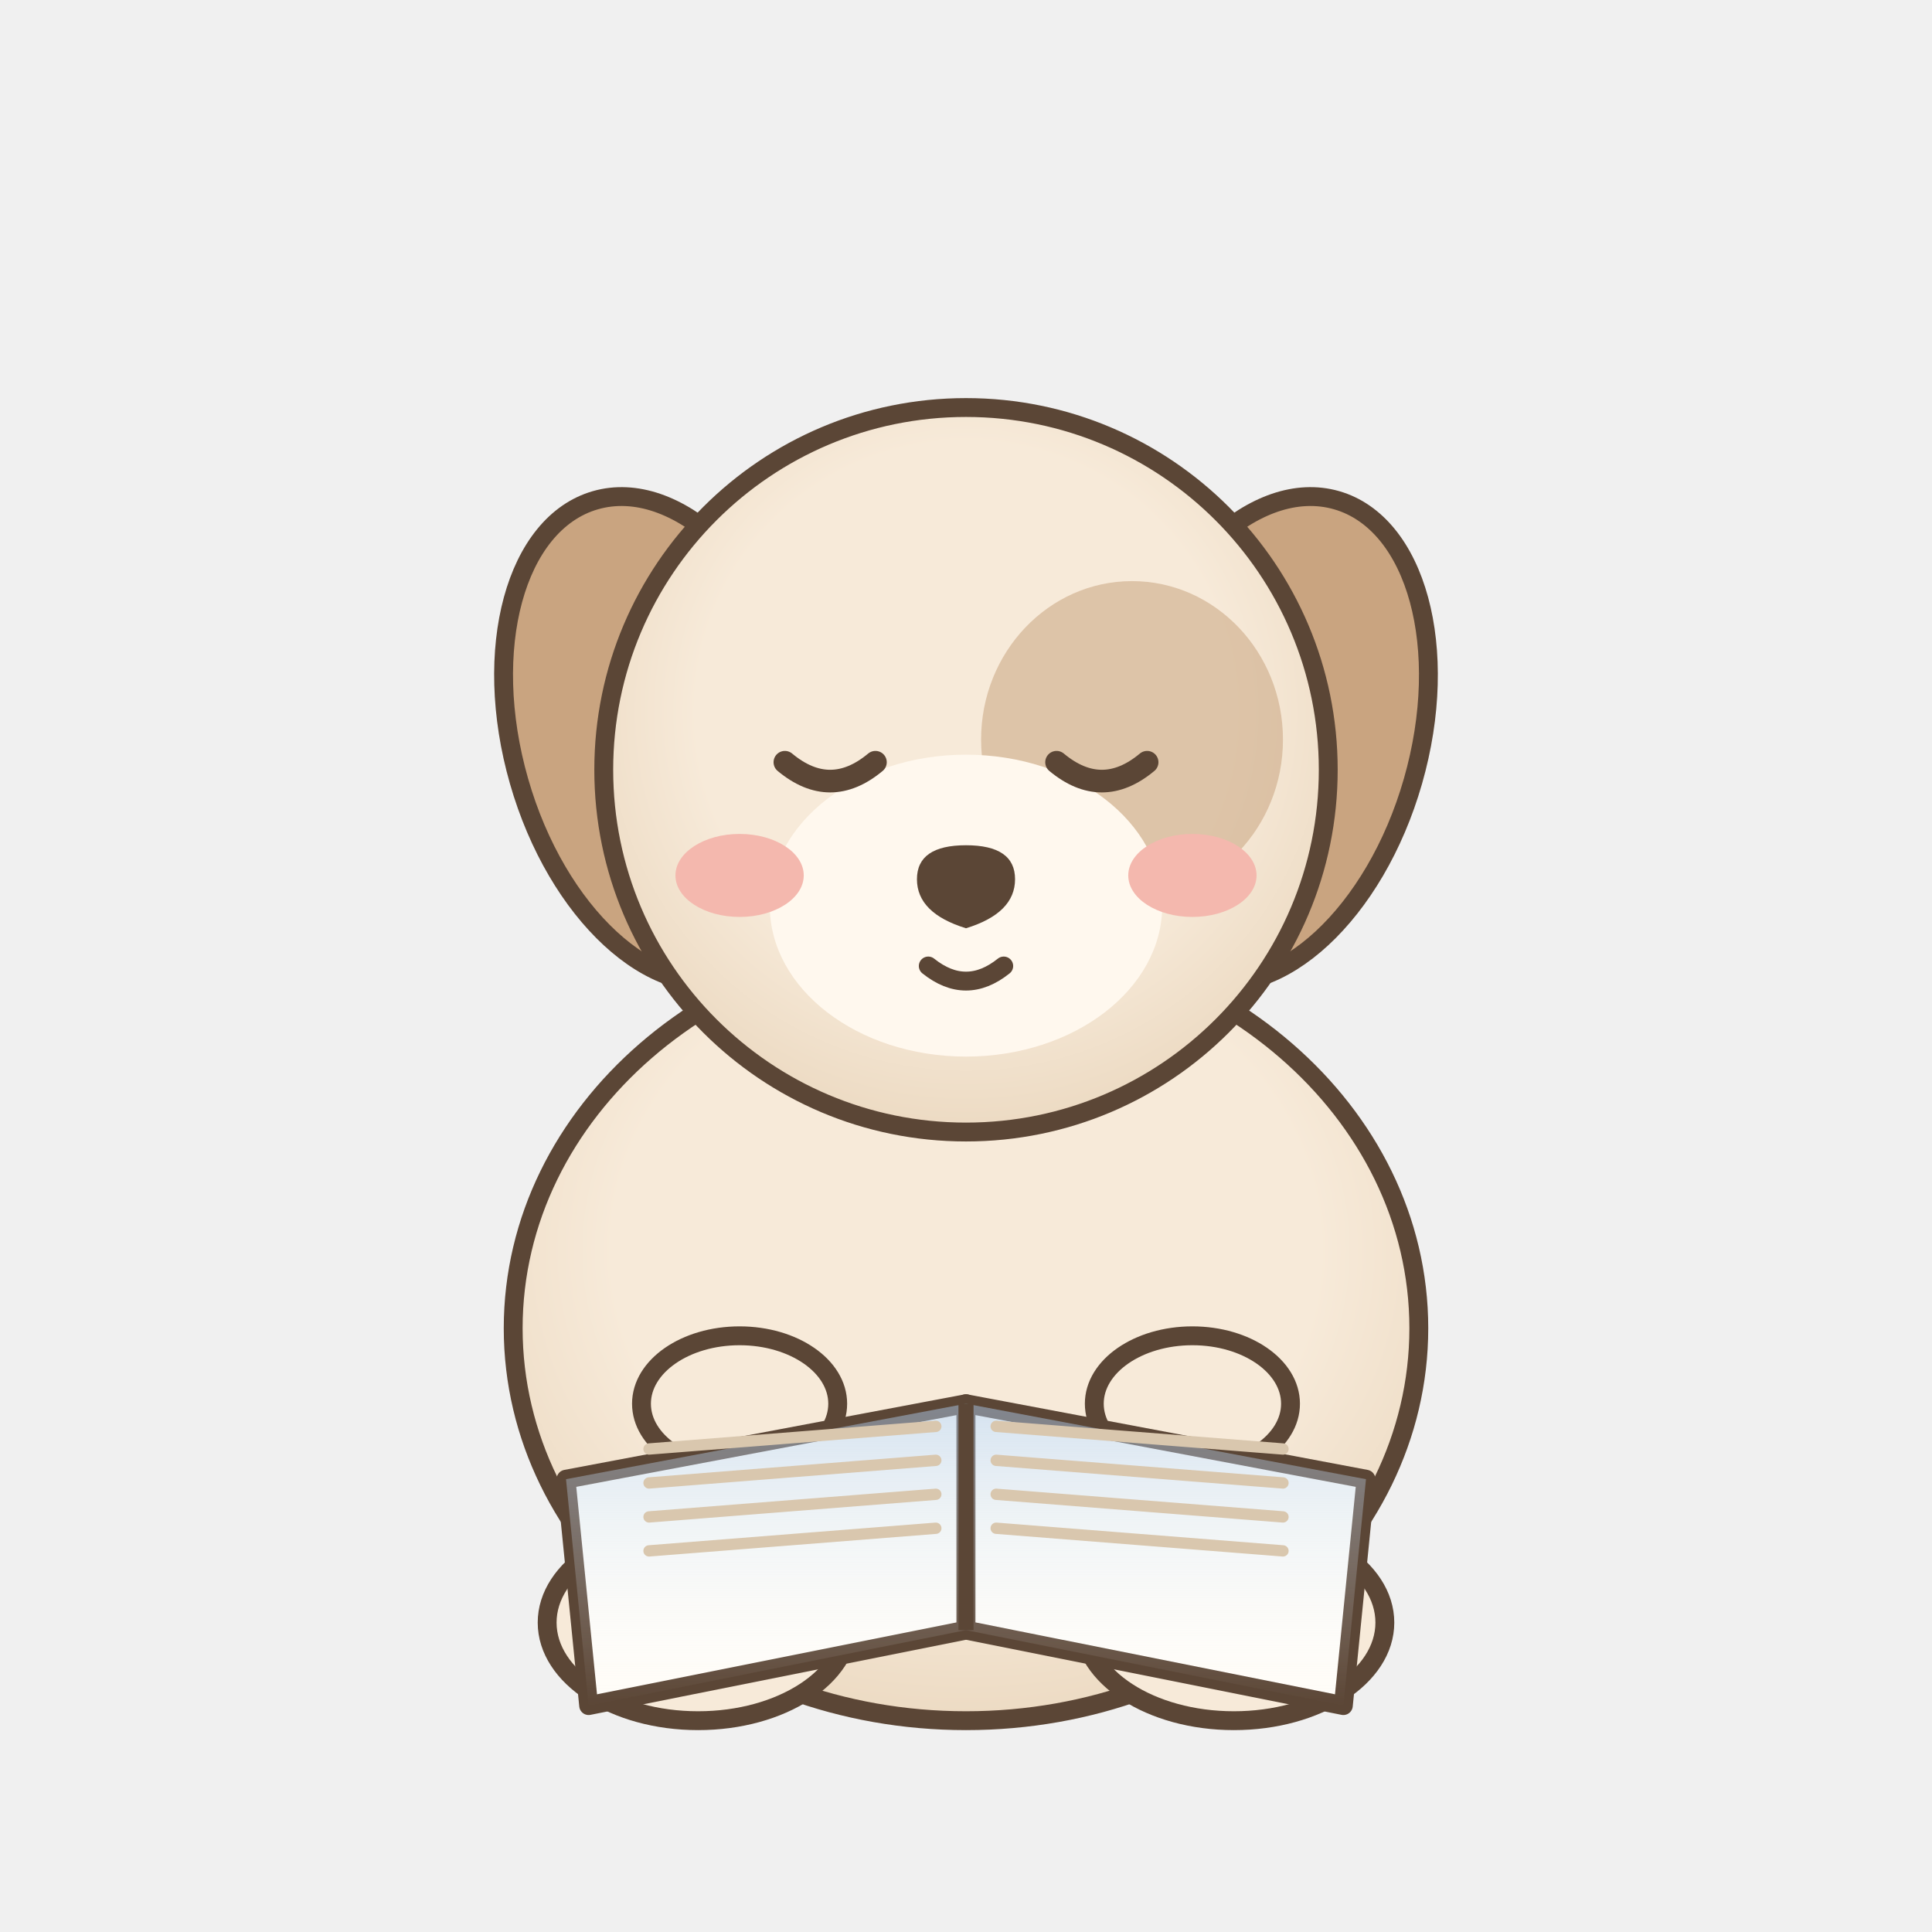
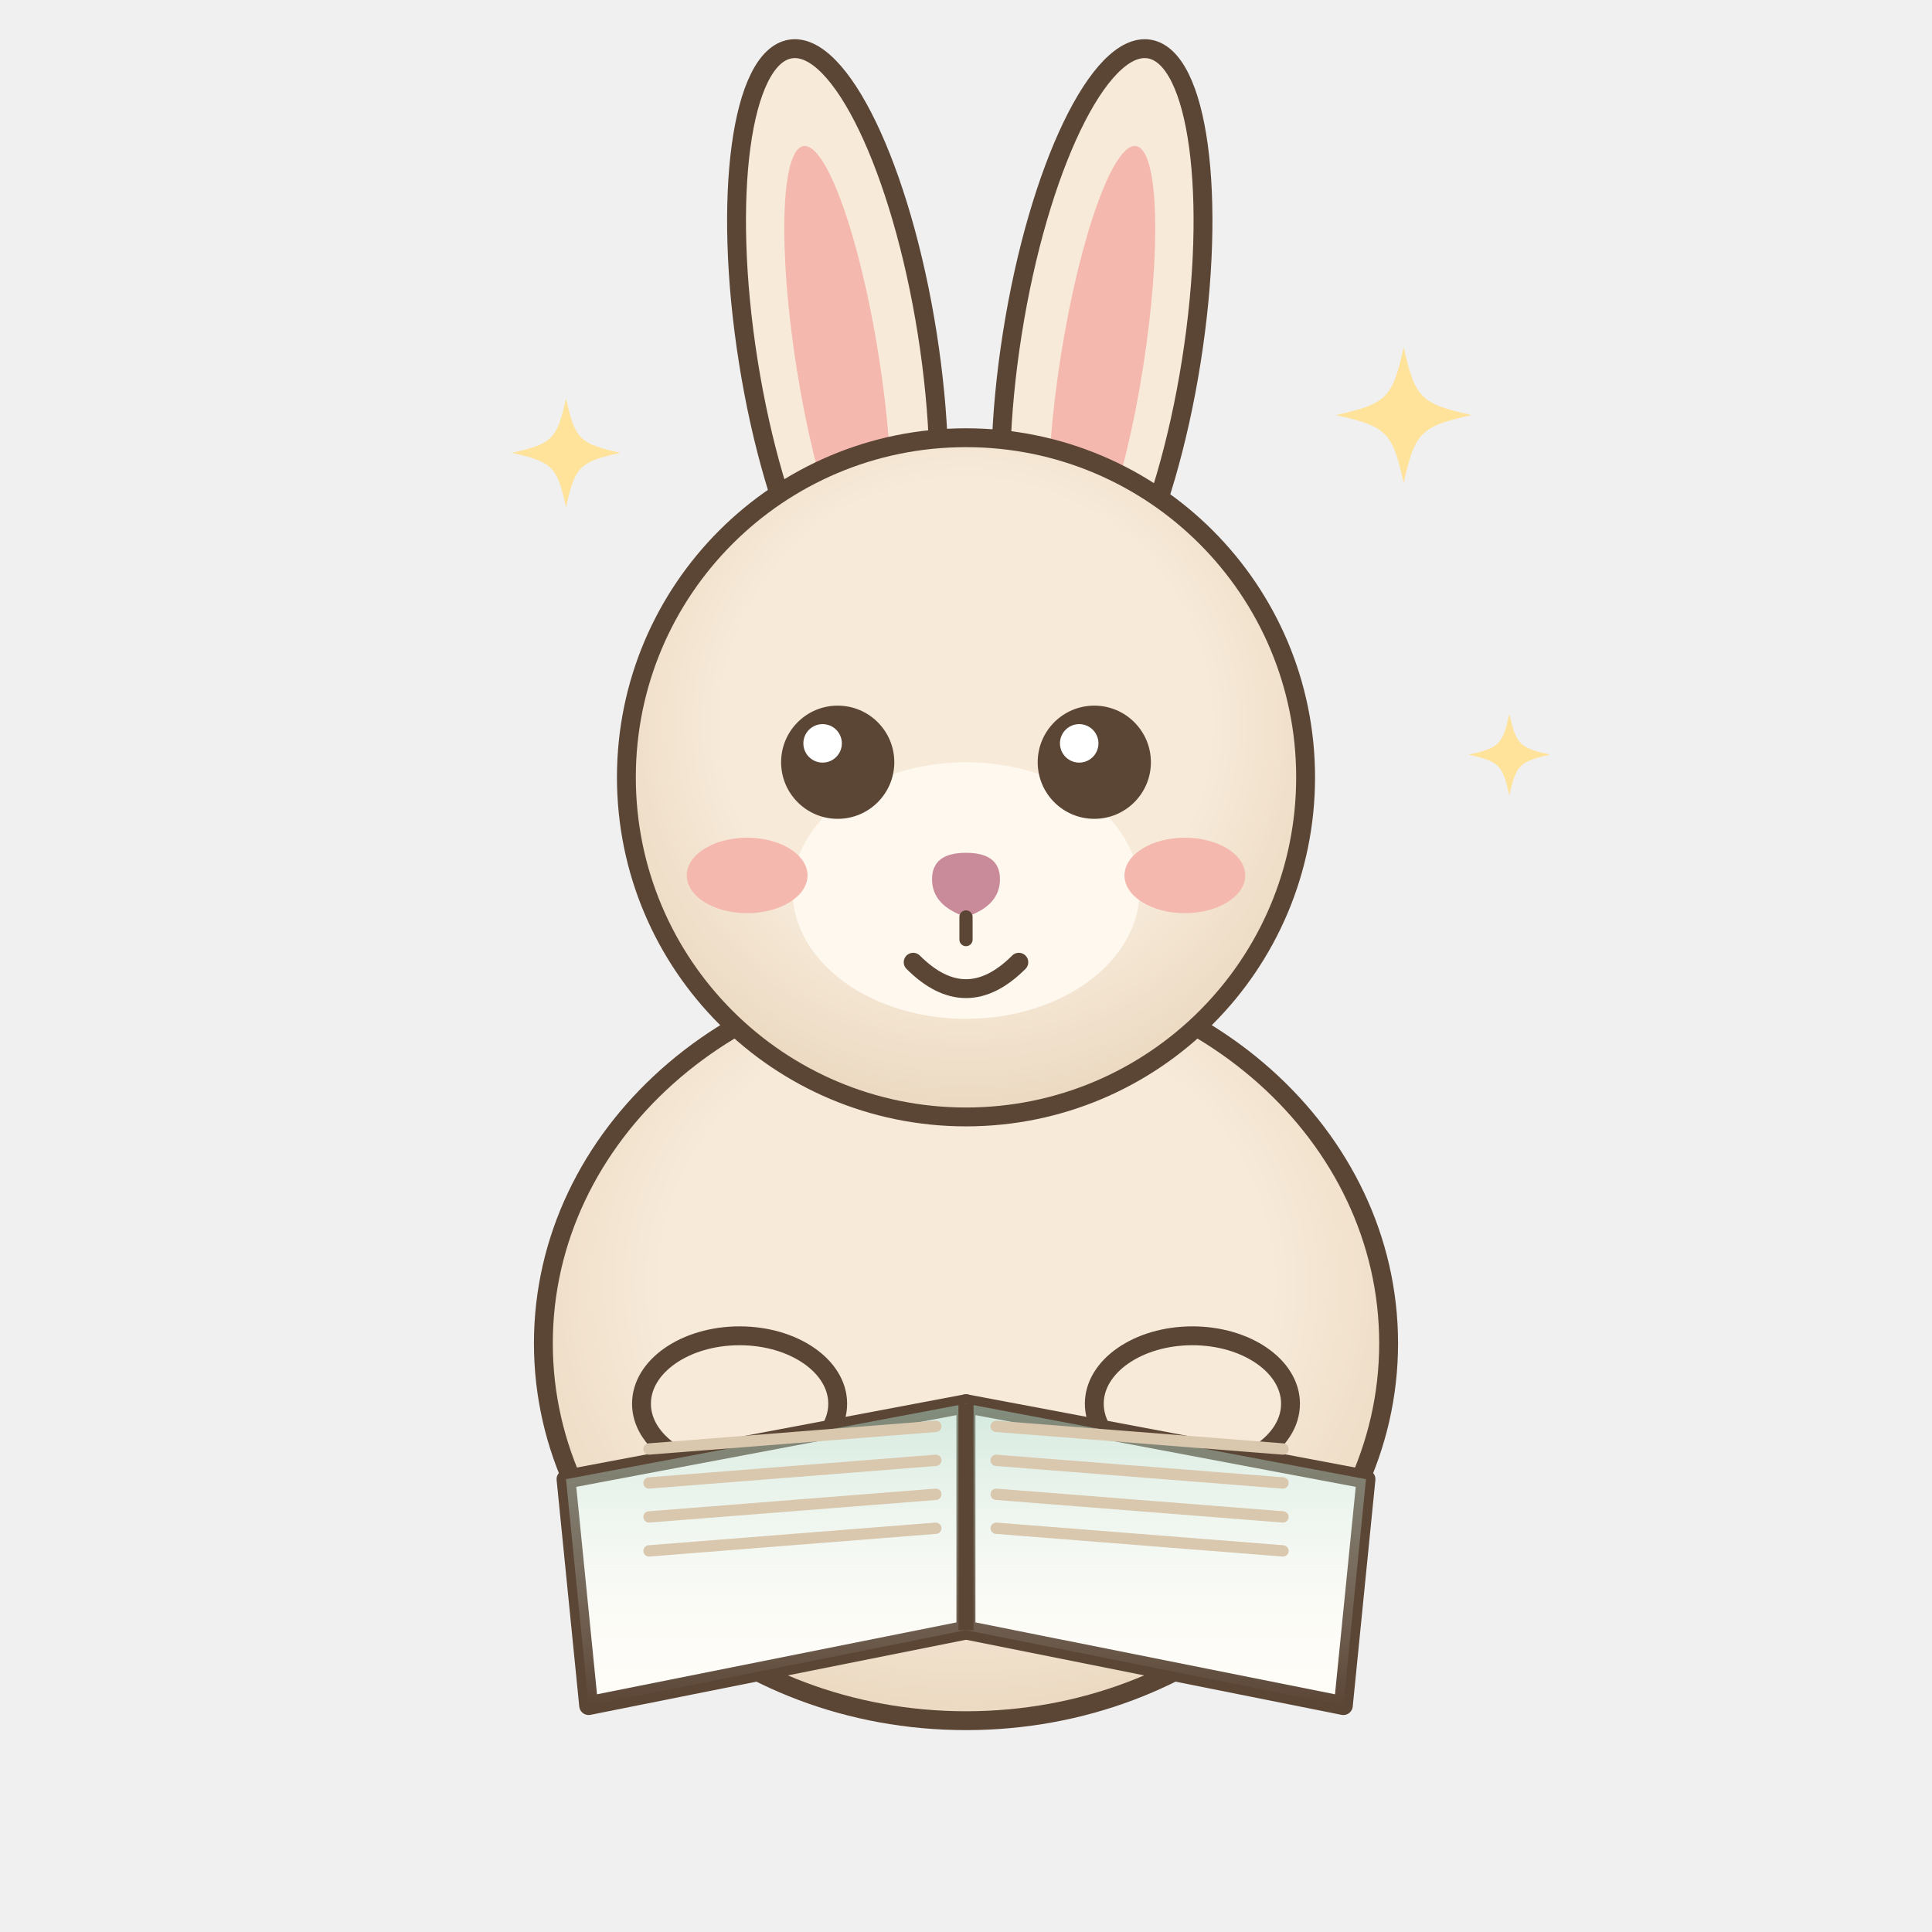
<svg xmlns="http://www.w3.org/2000/svg" viewBox="0 0 512 512" width="512" height="512">
  <defs>
-     <radialGradient id="head" cx="50%" cy="42%" r="62%">
-       <stop offset="60%" stop-color="#F7EAD9" />
-       <stop offset="100%" stop-color="#EAD7BE" />
-     </radialGradient>
-     <radialGradient id="body" cx="50%" cy="40%" r="65%">
+     <radialGradient id="bh" cx="50%" cy="42%" r="60%">
      <stop offset="60%" stop-color="#F7EAD9" />
      <stop offset="100%" stop-color="#EAD7BE" />
    </radialGradient>
    <linearGradient id="flame" x1="0" y1="1" x2="0" y2="0">
      <stop offset="0%" stop-color="#FFE0A8" />
      <stop offset="55%" stop-color="#FFB27D" />
      <stop offset="100%" stop-color="#FF9E7D" />
    </linearGradient>
    <linearGradient id="cover" x1="0" y1="0" x2="0" y2="1">
-       <stop offset="0%" stop-color="#A9C7E8" />
+       <stop offset="0%" stop-color="#A8D5C4" />
      <stop offset="100%" stop-color="#ffffff" stop-opacity="0.0" />
    </linearGradient>
    <filter id="soft" x="-30%" y="-30%" width="160%" height="160%">
      <feGaussianBlur stdDeviation="6" />
    </filter>
  </defs>
  <g />
-   <ellipse cx="256" cy="352" rx="120" ry="104" fill="url(#body)" stroke="#5B4636" stroke-width="5" />
-   <ellipse cx="185" cy="430" rx="40" ry="26" fill="#F7EAD9" stroke="#5B4636" stroke-width="5" />
-   <ellipse cx="327" cy="430" rx="40" ry="26" fill="#F7EAD9" stroke="#5B4636" stroke-width="5" />
-   <ellipse cx="176" cy="196" rx="40" ry="66" fill="#C9A480" stroke="#5B4636" stroke-width="5" transform="rotate(-16 176 196)" />
-   <ellipse cx="336" cy="196" rx="40" ry="66" fill="#C9A480" stroke="#5B4636" stroke-width="5" transform="rotate(16 336 196)" />
-   <circle cx="256" cy="204" r="96" fill="url(#head)" stroke="#5B4636" stroke-width="5" />
-   <ellipse cx="300" cy="196" rx="40" ry="42" fill="#C9A480" opacity="0.55" />
-   <ellipse cx="256" cy="240" rx="52" ry="40" fill="#FFF8EE" />
-   <ellipse cx="196" cy="232" rx="17" ry="11" fill="#F4B8AE" />
-   <ellipse cx="316" cy="232" rx="17" ry="11" fill="#F4B8AE" />
-   <path d="M256,224 q-13,0 -13,9 q0,9 13,13 q13,-4 13,-13 q0,-9 -13,-9 Z" fill="#5B4636" />
-   <path d="M208,202 q12,10 24,0" stroke="#5B4636" stroke-width="6" fill="none" stroke-linecap="round" />
-   <path d="M280,202 q12,10 24,0" stroke="#5B4636" stroke-width="6" fill="none" stroke-linecap="round" />
-   <path d="M246,256 q10,8 20,0" fill="none" stroke="#5B4636" stroke-width="5" stroke-linecap="round" />
+   <ellipse cx="256" cy="356" rx="112" ry="100" fill="url(#bh)" stroke="#5B4636" stroke-width="5" />
+   <g stroke="#5B4636" stroke-width="5">
+     <ellipse cx="222" cy="92" rx="24" ry="80" fill="#F7EAD9" transform="rotate(-9 222 92)" />
+     <ellipse cx="292" cy="92" rx="24" ry="80" fill="#F7EAD9" transform="rotate(9 292 92)" />
+   </g>
+   <ellipse cx="222" cy="96" rx="11" ry="58" fill="#F4B8AE" transform="rotate(-9 222 96)" />
+   <ellipse cx="292" cy="96" rx="11" ry="58" fill="#F4B8AE" transform="rotate(9 292 96)" />
+   <circle cx="256" cy="206" r="90" fill="url(#bh)" stroke="#5B4636" stroke-width="5" />
+   <ellipse cx="256" cy="236" rx="46" ry="34" fill="#FFF8EE" />
+   <ellipse cx="198" cy="232" rx="16" ry="10" fill="#F4B8AE" />
+   <ellipse cx="314" cy="232" rx="16" ry="10" fill="#F4B8AE" />
+   <path d="M256,226 q-9,0 -9,7 q0,7 9,10 q9,-3 9,-10 q0,-7 -9,-7 Z" fill="#C98B9A" />
+   <path d="M256,243 v6" fill="none" stroke="#5B4636" stroke-width="3.5" stroke-linecap="round" />
+   <circle cx="222" cy="202" r="15" fill="#5B4636" />
+   <circle cx="218" cy="197" r="5.1" fill="#fff" />
+   <circle cx="290" cy="202" r="15" fill="#5B4636" />
+   <circle cx="286" cy="197" r="5.1" fill="#fff" />
+   <path d="M242,255 q14,14 28,0" fill="none" stroke="#5B4636" stroke-width="5" stroke-linecap="round" />
  <ellipse cx="196" cy="372" rx="26" ry="18" fill="#F7EAD9" stroke="#5B4636" stroke-width="5" />
  <ellipse cx="316" cy="372" rx="26" ry="18" fill="#F7EAD9" stroke="#5B4636" stroke-width="5" />
  <path d="M150,392 L256,372 L256,432 L156,452 Z" fill="#FFFDF8" stroke="#5B4636" stroke-width="5" stroke-linejoin="round" />
  <path d="M362,392 L256,372 L256,432 L356,452 Z" fill="#FFFDF8" stroke="#5B4636" stroke-width="5" stroke-linejoin="round" />
  <path d="M150,392 L256,372 L256,432 L156,452 Z M362,392 L256,372 L256,432 L356,452 Z" fill="url(#cover)" opacity="0.5" />
  <line x1="172" y1="384" x2="248" y2="378" stroke="#D9C7AE" stroke-width="3" stroke-linecap="round" />
  <line x1="264" y1="378" x2="340" y2="384" stroke="#D9C7AE" stroke-width="3" stroke-linecap="round" />
  <line x1="172" y1="393" x2="248" y2="387" stroke="#D9C7AE" stroke-width="3" stroke-linecap="round" />
  <line x1="264" y1="387" x2="340" y2="393" stroke="#D9C7AE" stroke-width="3" stroke-linecap="round" />
  <line x1="172" y1="402" x2="248" y2="396" stroke="#D9C7AE" stroke-width="3" stroke-linecap="round" />
  <line x1="264" y1="396" x2="340" y2="402" stroke="#D9C7AE" stroke-width="3" stroke-linecap="round" />
  <line x1="172" y1="411" x2="248" y2="405" stroke="#D9C7AE" stroke-width="3" stroke-linecap="round" />
  <line x1="264" y1="405" x2="340" y2="411" stroke="#D9C7AE" stroke-width="3" stroke-linecap="round" />
  <line x1="256" y1="372" x2="256" y2="432" stroke="#5B4636" stroke-width="4" />
-   <g />
+   <g>
+     <g>
+       <path transform="translate(150,120) scale(1.2)" fill="#FFE39A" d="M0,-12 C2,-3 3,-2 12,0 C3,2 2,3 0,12 C-2,3 -3,2 -12,0 C-3,-2 -2,-3 0,-12 Z" />
+       <path transform="translate(372,110) scale(1.5)" fill="#FFE39A" d="M0,-12 C2,-3 3,-2 12,0 C3,2 2,3 0,12 C-2,3 -3,2 -12,0 C-3,-2 -2,-3 0,-12 Z" />
+       <path transform="translate(400,200) scale(0.9)" fill="#FFE39A" d="M0,-12 C2,-3 3,-2 12,0 C3,2 2,3 0,12 C-2,3 -3,2 -12,0 C-3,-2 -2,-3 0,-12 Z" />
+     </g>
+   </g>
</svg>
